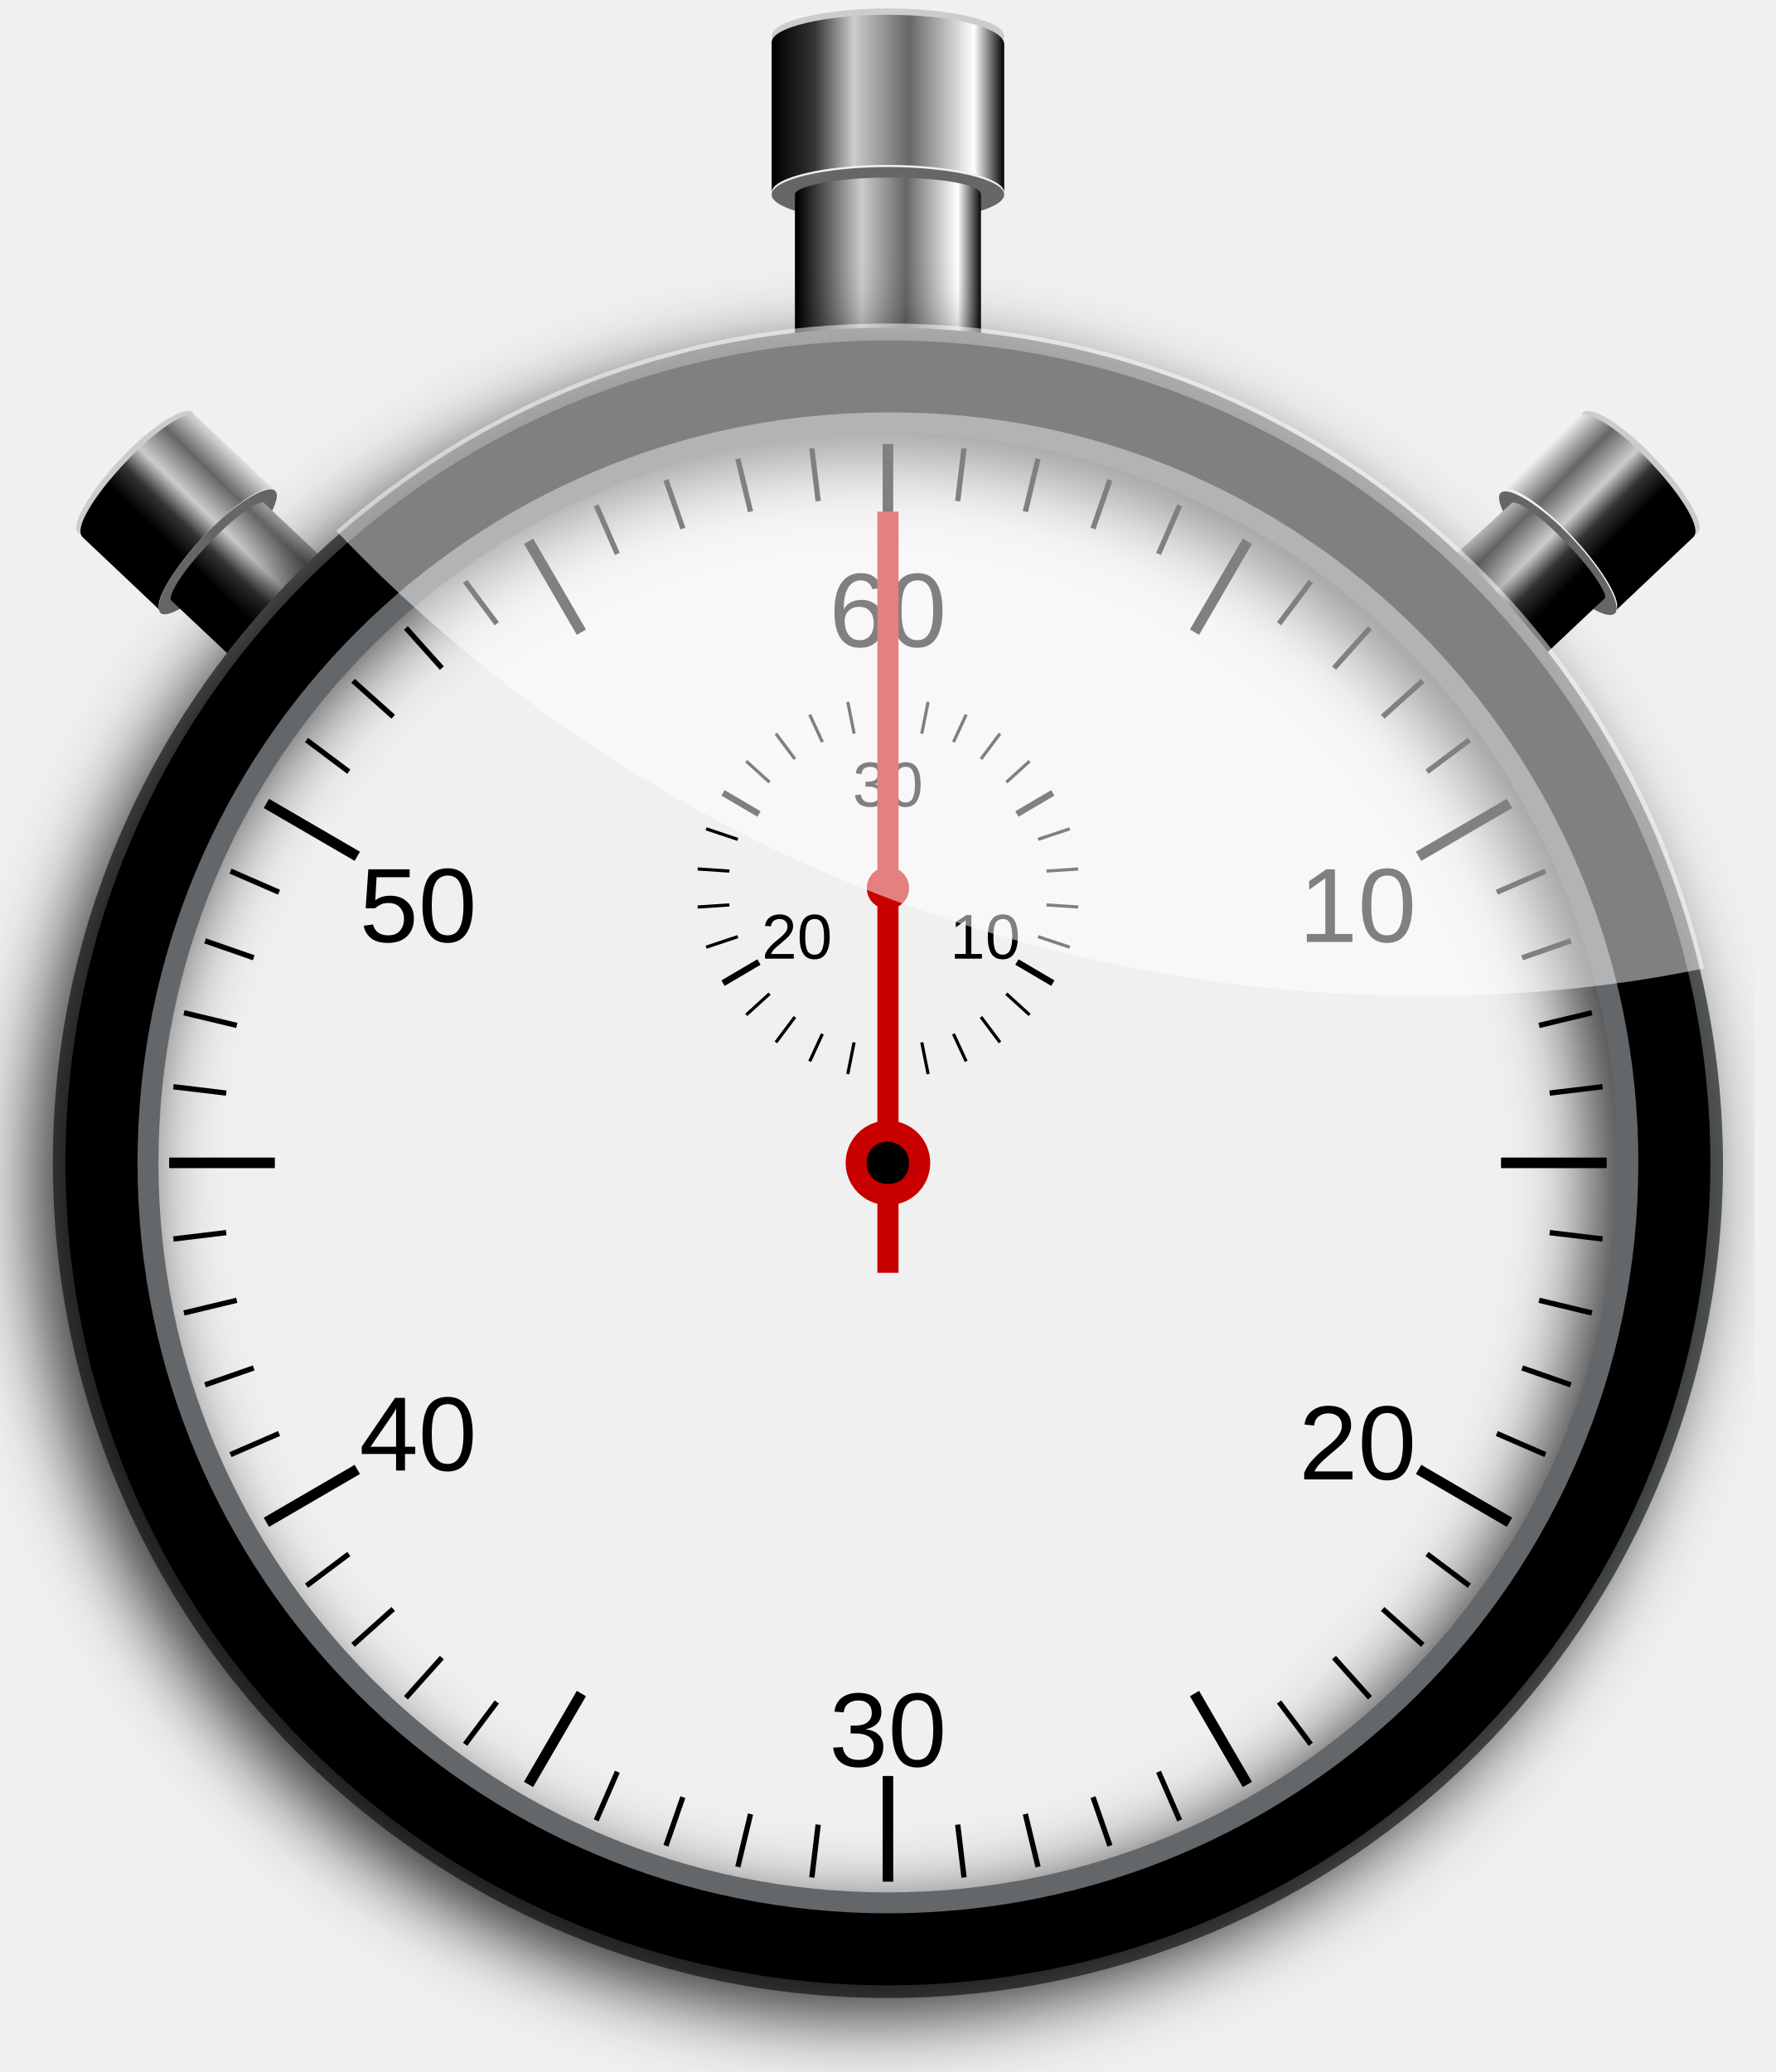
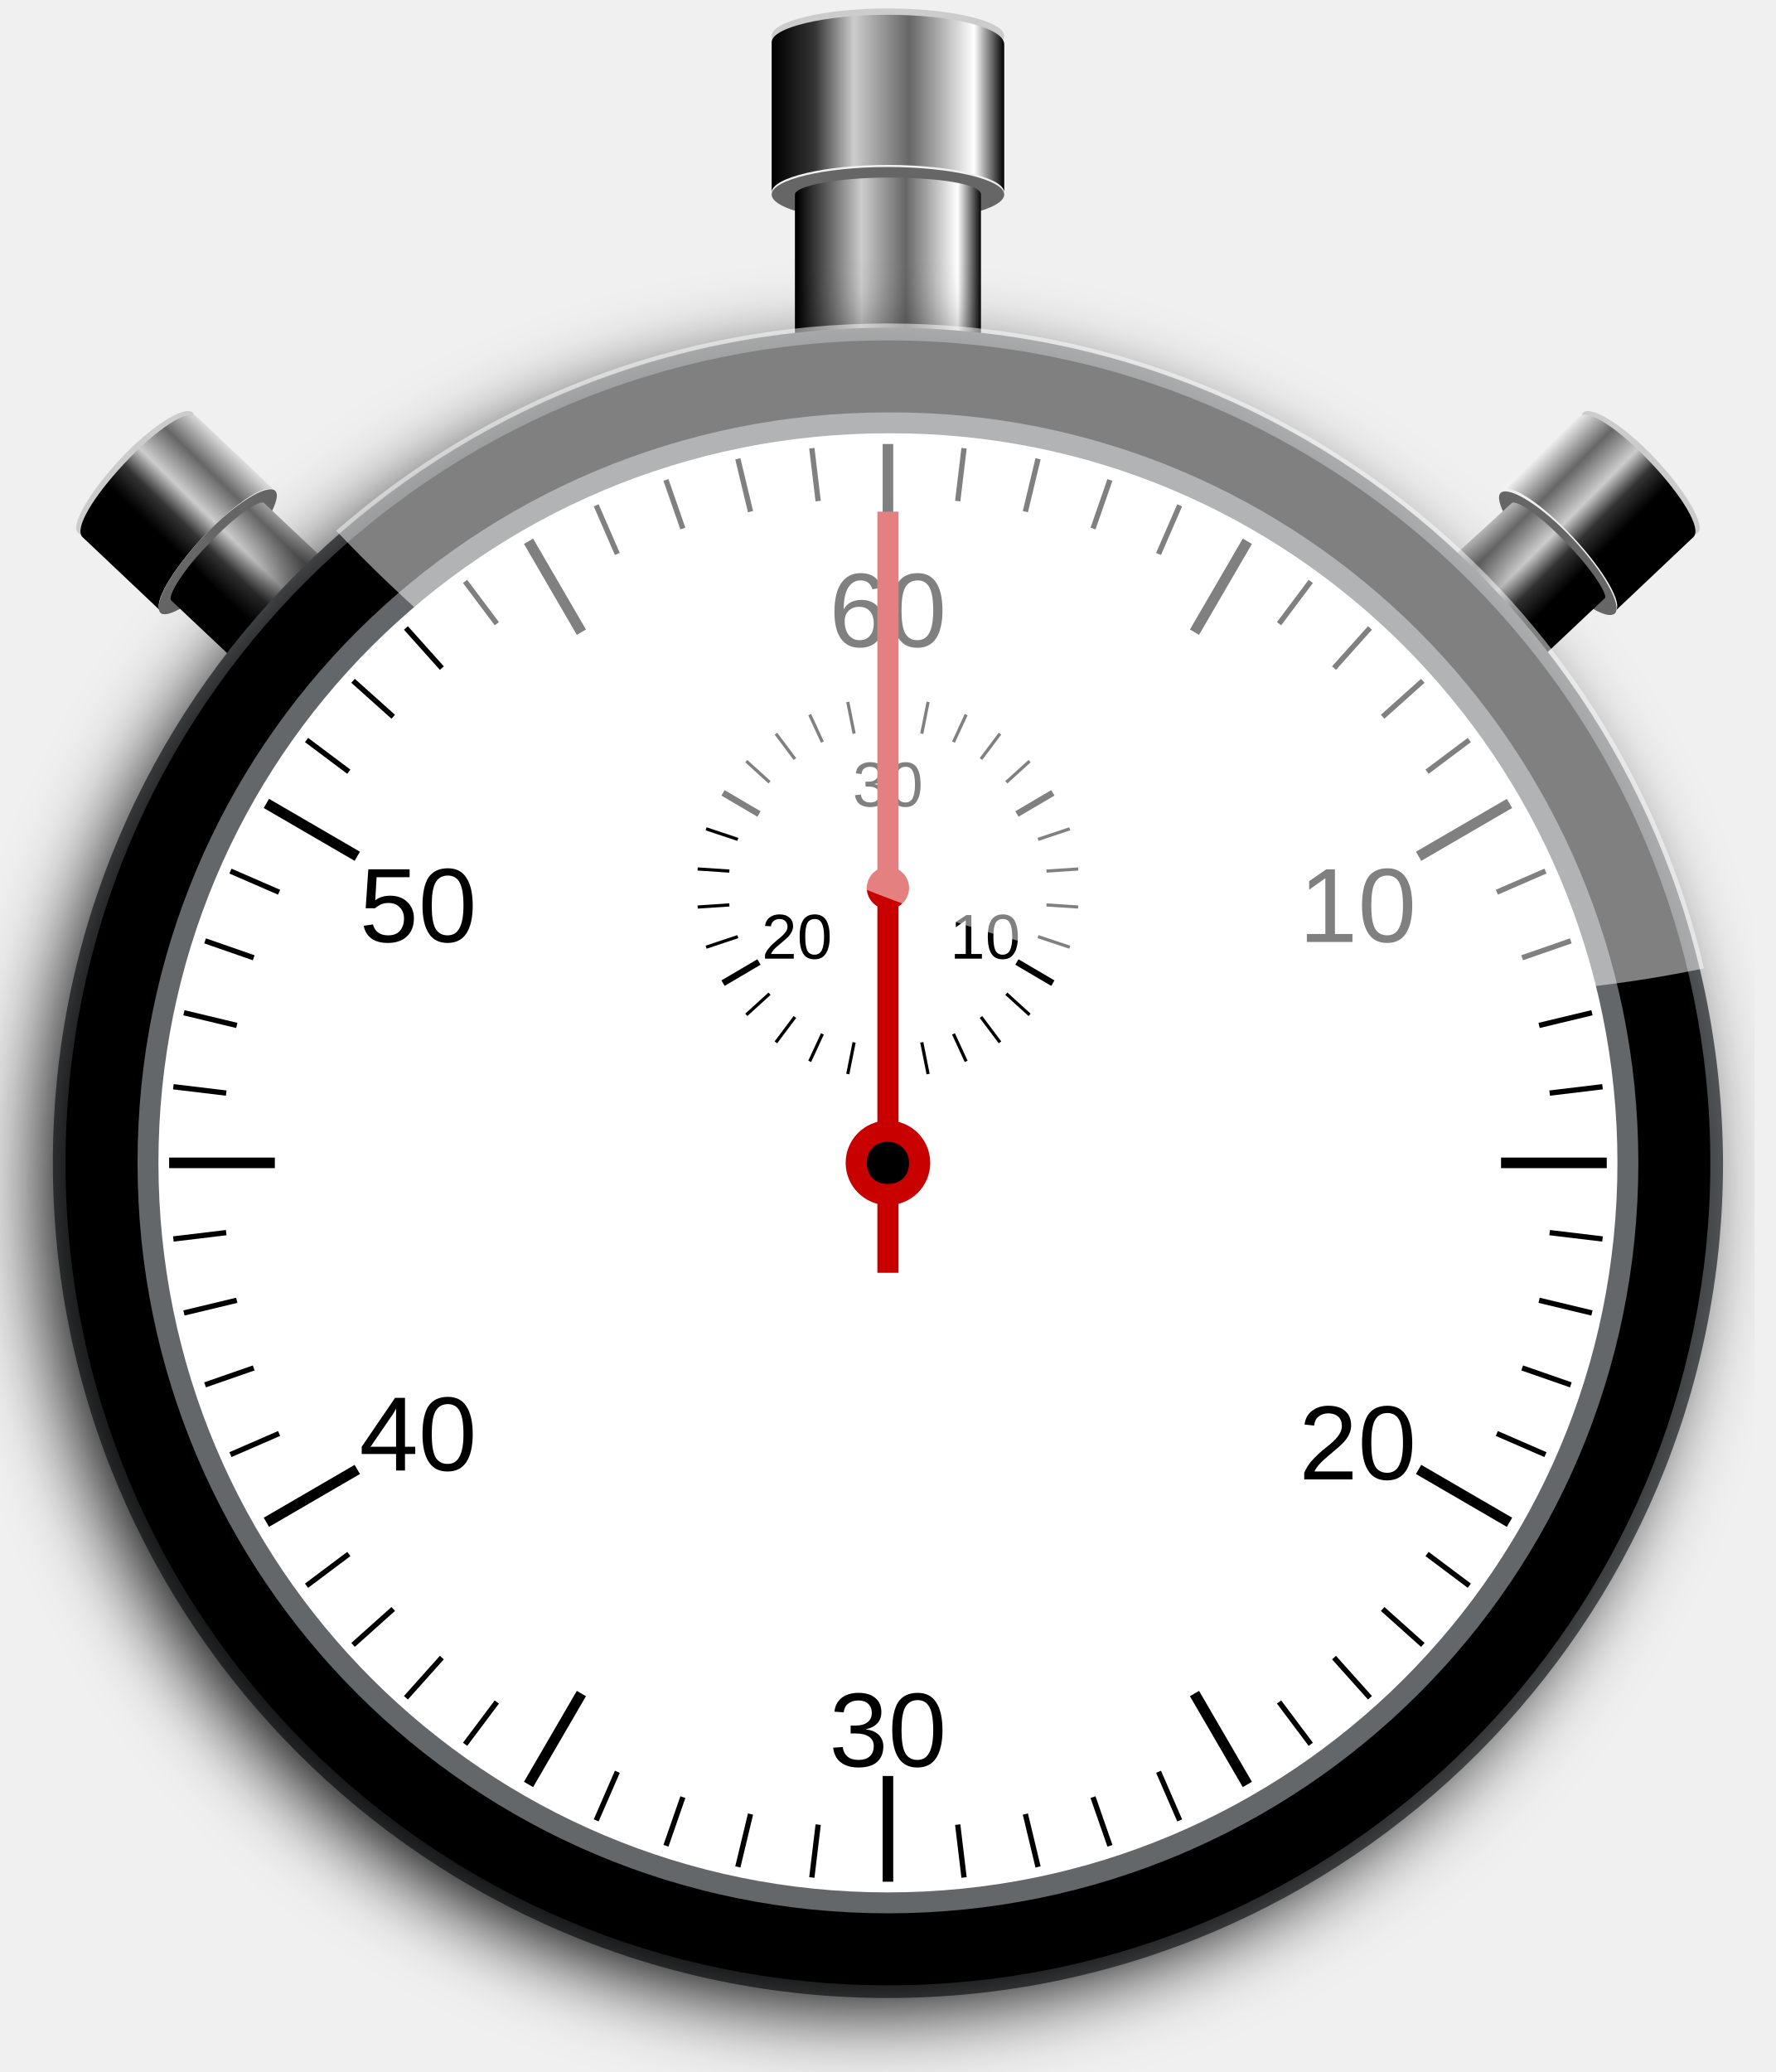
<svg xmlns="http://www.w3.org/2000/svg" version="1.1" id="Layer_1" x="0px" y="0px" viewBox="0 0 84 98" style="enable-background:new 0 0 84 98;" xml:space="preserve">
  <filter id="swshadow">
    <feDropShadow dx="-1" dy="1" stdDeviation="2" />
  </filter>
  <style type="text/css">
	.st0{fill:#CCCCCC;}
	.st1{fill:url(#path6078_1_);}
	.st2{fill:#666666;}
	.st3{fill:url(#path6076_1_);}
	.st4{fill:url(#path6034_1_);}
	.st5{opacity:0.3;fill:url(#path6932_1_);enable-background:new;}
	.st6{fill:url(#path6005_1_);}
	.st7{fill:url(#path6062_1_);}
	.st8{fill:url(#path6060_1_);}
	.st10{fill:none;stroke:#636769;}
- 	.st11{fill:none;stroke:#000000;stroke-width:4;filter:url(#swshadow);}
+ 	.st11{fill:#FFFFFF;stroke:#000000;stroke-width:4;filter:url(#swshadow);}
	.st12{fill:none;stroke:#636769;stroke-width:0.989;}
	.st13{fill:none;stroke:#000000;stroke-width:0.5;stroke-miterlimit:10;}
	.st14{fill:none;stroke:#000000;stroke-width:0.25;stroke-miterlimit:10;}
	.st15{font-family:'Arial';}
	.st16{font-size:5px;}
	.st17{fill:none;stroke:#000000;stroke-width:0.15;stroke-miterlimit:10;}
	.st18{fill:none;stroke:#000000;stroke-width:0.3;stroke-miterlimit:10;}
	.st19{font-size:3px;}
	.st20{fill:none;stroke:#C80000;stroke-width:0.5;}
	.st21{fill:#C80000;}
	.st22{fill:none;stroke:#C80000;transform-origin:42px 55px;animation:spin 60s infinite linear;}
	.st23{fill:#FFFFFF;fill-opacity:0.5;}
	@keyframes spin{0%{transform:rotate(0deg)}100%{transform:rotate(360deg)}}
</style>
  <path id="path6072" class="st0" d="M3.7,25.2c0.4,0.4,1.9-0.6,3.4-2.2s2.4-3.2,2-3.5s-1.9,0.6-3.4,2.2S3.3,24.9,3.7,25.2z" />
  <linearGradient id="path6078_1_" gradientUnits="userSpaceOnUse" x1="13.252" y1="-1420.251" x2="8.762" y2="-1424.861" gradientTransform="matrix(1 0 0 -1 -1.56 -1399.927)">
    <stop offset="0" style="stop-color:#000000" />
    <stop offset="0.12" style="stop-color:#FFFFFF" />
    <stop offset="0.41" style="stop-color:#666666" />
    <stop offset="0.65" style="stop-color:#CCCCCC" />
    <stop offset="0.82" style="stop-color:#333333" />
    <stop offset="1" style="stop-color:#000000" />
  </linearGradient>
  <path id="path6078" class="st1" d="M5.9,21.9c1.5-1.6,3-2.6,3.4-2.2l3.7,3.5c-0.4-0.4-1.9,0.6-3.4,2.2s-2.4,3.2-2,3.5l-3.7-3.5  C3.5,25,4.4,23.5,5.9,21.9z" />
  <path id="path6074" class="st2" d="M7.6,29c0.4,0.3,1.9-0.7,3.4-2.3s2.4-3.2,2-3.5s-1.9,0.6-3.4,2.2S7.2,28.6,7.6,29z" />
  <linearGradient id="path6076_1_" gradientUnits="userSpaceOnUse" x1="17.146" y1="-1424.044" x2="12.656" y2="-1428.654" gradientTransform="matrix(1 0 0 -1 -1.56 -1399.927)">
    <stop offset="0" style="stop-color:#000000" />
    <stop offset="0.12" style="stop-color:#FFFFFF" />
    <stop offset="0.41" style="stop-color:#666666" />
    <stop offset="0.65" style="stop-color:#CCCCCC" />
    <stop offset="0.82" style="stop-color:#333333" />
    <stop offset="1" style="stop-color:#000000" />
  </linearGradient>
  <path id="path6076" class="st3" d="M9.9,25.7c1.2-1.3,2.4-2.1,2.6-1.9l3.5,3.3c0.2,0.2-0.5,1.4-1.8,2.7s-2.4,2.1-2.6,1.9l-3.5-3.3  C7.9,28.2,8.7,26.9,9.9,25.7z" />
  <path id="path6044" class="st0" d="M47.5,1.7C47.5,2.4,45,3,42,3s-5.5-0.6-5.5-1.3S39,0.4,42,0.4S47.5,1,47.5,1.7z" />
  <linearGradient id="path6034_1_" gradientUnits="userSpaceOnUse" x1="-146.939" y1="2552.439" x2="-156.549" y2="2552.439" gradientTransform="matrix(1.14 0 0 0.88 215.0101 -2241.246)">
    <stop offset="0" style="stop-color:#000000" />
    <stop offset="0.13" style="stop-color:#FFFFFF" />
    <stop offset="0.41" style="stop-color:#666666" />
    <stop offset="0.65" style="stop-color:#CCCCCC" />
    <stop offset="0.82" style="stop-color:#333333" />
    <stop offset="1" style="stop-color:#000000" />
  </linearGradient>
  <path id="path6034" class="st4" d="M42,0.7c-3,0-5.5,0.6-5.5,1.3v7.1c0-0.7,2.5-1.3,5.5-1.3s5.5,0.6,5.5,1.3v-7  C47.5,1.3,45,0.7,42,0.7z" />
  <path id="path6032" class="st2" d="M47.5,9.2c0,0.7-2.5,1.3-5.5,1.3s-5.5-0.6-5.5-1.3S39,7.9,42,7.9S47.5,8.5,47.5,9.2z" />
  <linearGradient id="path6005_1_" gradientUnits="userSpaceOnUse" x1="-1.175" y1="2323.88" x2="-9.665" y2="2323.88" gradientTransform="matrix(1.03 0 0 0.97 47.645 -2241.664)">
    <stop offset="0" style="stop-color:#000000" />
    <stop offset="0.13" style="stop-color:#FFFFFF" />
    <stop offset="0.41" style="stop-color:#666666" />
    <stop offset="0.65" style="stop-color:#CCCCCC" />
    <stop offset="0.82" style="stop-color:#666666" />
    <stop offset="1" style="stop-color:#000000" />
  </linearGradient>
  <path id="path6005" class="st6" d="M42,8.4c-2.4,0-4.4,0.4-4.4,0.8v6.6c0,0.5,2,0.8,4.4,0.8s4.4-0.4,4.4-0.8V9.2  C46.4,8.7,44.4,8.4,42,8.4z" />
  <path id="path6056" class="st0" d="M80.3,25.2c-0.4,0.4-1.9-0.6-3.4-2.2s-2.4-3.2-2-3.5s1.9,0.6,3.4,2.2S80.7,24.9,80.3,25.2z" />
  <linearGradient id="path6062_1_" gradientUnits="userSpaceOnUse" x1="73.92" y1="-1420.462" x2="78.42" y2="-1424.932" gradientTransform="matrix(1 0 0 -1 -1.56 -1399.927)">
    <stop offset="0" style="stop-color:#000000" />
    <stop offset="0.13" style="stop-color:#FFFFFF" />
    <stop offset="0.41" style="stop-color:#666666" />
    <stop offset="0.65" style="stop-color:#CCCCCC" />
    <stop offset="0.82" style="stop-color:#333333" />
    <stop offset="1" style="stop-color:#000000" />
  </linearGradient>
  <path id="path6062" class="st7" d="M78.1,21.9c-1.5-1.6-3-2.6-3.4-2.2L71,23.2c0.4-0.4,1.9,0.6,3.4,2.2s2.4,3.2,2,3.5l3.7-3.5  C80.5,25,79.6,23.5,78.1,21.9z" />
  <path id="path6058" class="st2" d="M76.4,29c-0.4,0.4-1.9-0.6-3.4-2.2s-2.4-3.2-2-3.5s1.9,0.6,3.4,2.2S76.7,28.6,76.4,29z" />
  <linearGradient id="path6060_1_" gradientUnits="userSpaceOnUse" x1="70.138" y1="-1424.269" x2="74.638" y2="-1428.739" gradientTransform="matrix(1 0 0 -1 -1.56 -1399.927)">
    <stop offset="0" style="stop-color:#000000" />
    <stop offset="0.13" style="stop-color:#FFFFFF" />
    <stop offset="0.41" style="stop-color:#666666" />
    <stop offset="0.65" style="stop-color:#CCCCCC" />
    <stop offset="0.82" style="stop-color:#333333" />
    <stop offset="1" style="stop-color:#000000" />
  </linearGradient>
  <path id="path6060" class="st8" d="M74.1,25.7c-1.2-1.3-2.4-2.1-2.6-1.9L68,27c-0.2,0.2,0.5,1.4,1.8,2.7s2.4,2.1,2.6,1.9l3.5-3.3  C76.1,28.2,75.3,26.9,74.1,25.7z" />
  <path id="body-inner_1_" class="st10" d="M81,55c0,21.5-17.5,39-39,39S3,76.5,3,55s17.5-39,39-39S80.9,33.4,81,55L81,55z" />
  <path id="body-outer" class="st11" d="M78.9,55c0,20.4-16.5,36.9-36.9,36.9S5.1,75.4,5.1,55S21.6,18.1,42,18.1S78.9,34.6,78.9,55z" />
  <path id="body-inner" class="st12" d="M77,55c0,19.4-15.7,35-35,35S7,74.4,7,55s15.6-35,35-35C61.3,19.9,77,35.6,77,55  C77,54.9,77,55,77,55z" />
  <line class="st13" x1="71" y1="55" x2="76" y2="55" />
  <line class="st13" x1="8" y1="55" x2="13" y2="55" />
  <line class="st13" x1="67.1" y1="40.5" x2="71.4" y2="38" />
  <line class="st13" x1="12.6" y1="72" x2="16.9" y2="69.5" />
  <line class="st13" x1="56.5" y1="29.9" x2="59" y2="25.6" />
  <line class="st13" x1="25" y1="84.4" x2="27.5" y2="80.1" />
  <line class="st13" x1="42" y1="26" x2="42" y2="21" />
  <line class="st13" x1="42" y1="89" x2="42" y2="84" />
  <line class="st13" x1="27.5" y1="29.9" x2="25" y2="25.6" />
  <line class="st13" x1="59" y1="84.4" x2="56.5" y2="80.1" />
  <line class="st13" x1="16.9" y1="40.5" x2="12.6" y2="38" />
  <line class="st13" x1="71.4" y1="72" x2="67.1" y2="69.5" />
  <line class="st14" x1="73.3" y1="51.7" x2="75.8" y2="51.4" />
  <line class="st14" x1="8.2" y1="58.6" x2="10.7" y2="58.3" />
  <line class="st14" x1="72.8" y1="48.5" x2="75.3" y2="47.9" />
  <line class="st14" x1="8.7" y1="62.1" x2="11.2" y2="61.5" />
  <line class="st14" x1="72" y1="45.3" x2="74.3" y2="44.5" />
  <line class="st14" x1="9.7" y1="65.5" x2="12" y2="64.7" />
  <line class="st14" x1="70.8" y1="42.2" x2="73.1" y2="41.2" />
  <line class="st14" x1="10.9" y1="68.8" x2="13.2" y2="67.8" />
  <line class="st14" x1="67.5" y1="36.5" x2="69.5" y2="35" />
  <line class="st14" x1="14.5" y1="75" x2="16.5" y2="73.5" />
  <line class="st14" x1="65.4" y1="33.9" x2="67.3" y2="32.2" />
  <line class="st14" x1="16.7" y1="77.8" x2="18.6" y2="76.1" />
  <line class="st14" x1="63.1" y1="31.6" x2="64.8" y2="29.7" />
  <line class="st14" x1="19.2" y1="80.3" x2="20.9" y2="78.4" />
  <line class="st14" x1="60.5" y1="29.5" x2="62" y2="27.5" />
  <line class="st14" x1="22" y1="82.5" x2="23.5" y2="80.5" />
  <line class="st14" x1="54.8" y1="26.2" x2="55.8" y2="23.9" />
  <line class="st14" x1="28.2" y1="86.1" x2="29.2" y2="83.8" />
  <line class="st14" x1="51.7" y1="25" x2="52.5" y2="22.7" />
  <line class="st14" x1="31.5" y1="87.3" x2="32.3" y2="85" />
  <line class="st14" x1="48.5" y1="24.2" x2="49.1" y2="21.7" />
  <line class="st14" x1="34.9" y1="88.3" x2="35.5" y2="85.8" />
  <line class="st14" x1="45.3" y1="23.7" x2="45.6" y2="21.2" />
  <line class="st14" x1="38.4" y1="88.8" x2="38.7" y2="86.3" />
  <line class="st14" x1="38.7" y1="23.7" x2="38.4" y2="21.2" />
  <line class="st14" x1="45.6" y1="88.8" x2="45.3" y2="86.3" />
  <line class="st14" x1="35.5" y1="24.2" x2="34.9" y2="21.7" />
  <line class="st14" x1="49.1" y1="88.3" x2="48.5" y2="85.8" />
  <line class="st14" x1="32.3" y1="25" x2="31.5" y2="22.7" />
  <line class="st14" x1="52.5" y1="87.3" x2="51.7" y2="85" />
  <line class="st14" x1="29.2" y1="26.2" x2="28.2" y2="23.9" />
  <line class="st14" x1="55.8" y1="86.1" x2="54.8" y2="83.8" />
  <line class="st14" x1="23.5" y1="29.5" x2="22" y2="27.5" />
  <line class="st14" x1="62" y1="82.5" x2="60.5" y2="80.5" />
  <line class="st14" x1="20.9" y1="31.6" x2="19.2" y2="29.7" />
  <line class="st14" x1="64.8" y1="80.3" x2="63.1" y2="78.4" />
  <line class="st14" x1="18.6" y1="33.9" x2="16.7" y2="32.2" />
  <line class="st14" x1="67.3" y1="77.8" x2="65.4" y2="76.1" />
  <line class="st14" x1="16.5" y1="36.5" x2="14.5" y2="35" />
  <line class="st14" x1="69.5" y1="75" x2="67.5" y2="73.5" />
  <line class="st14" x1="13.2" y1="42.2" x2="10.9" y2="41.2" />
  <line class="st14" x1="73.1" y1="68.8" x2="70.8" y2="67.8" />
  <line class="st14" x1="12" y1="45.3" x2="9.7" y2="44.5" />
  <line class="st14" x1="74.3" y1="65.5" x2="72" y2="64.7" />
  <line class="st14" x1="11.2" y1="48.5" x2="8.7" y2="47.9" />
  <line class="st14" x1="75.3" y1="62.1" x2="72.8" y2="61.5" />
  <line class="st14" x1="10.7" y1="51.7" x2="8.2" y2="51.4" />
  <line class="st14" x1="75.8" y1="58.6" x2="73.3" y2="58.3" />
  <text transform="matrix(1 0 0 1 39.22 30.5918)" class="st15 st16">60</text>
  <text transform="matrix(1 0 0 1 17 44.5518)" class="st15 st16">50</text>
  <text transform="matrix(1 0 0 1 17 69.5518)" class="st15 st16">40</text>
  <text transform="matrix(1 0 0 1 39.22 83.5518)" class="st15 st16">30</text>
  <text transform="matrix(1 0 0 1 61.44 69.9718)" class="st15 st16">20</text>
  <text transform="matrix(1 0 0 1 61.44 44.5518)" class="st15 st16">10</text>
  <line class="st17" x1="43.6" y1="49.3" x2="43.9" y2="50.8" />
  <line class="st17" x1="40.1" y1="33.2" x2="40.4" y2="34.7" />
  <line class="st17" x1="45.1" y1="48.9" x2="45.7" y2="50.2" />
  <line class="st17" x1="38.3" y1="33.8" x2="38.9" y2="35.1" />
  <line class="st17" x1="46.4" y1="48.1" x2="47.3" y2="49.3" />
  <line class="st17" x1="36.7" y1="34.7" x2="37.6" y2="35.9" />
  <line class="st17" x1="47.6" y1="47" x2="48.7" y2="48" />
  <line class="st17" x1="35.3" y1="36" x2="36.4" y2="37" />
  <line class="st17" x1="49.1" y1="44.3" x2="50.6" y2="44.8" />
  <line class="st17" x1="33.4" y1="39.2" x2="34.9" y2="39.7" />
  <line class="st17" x1="49.5" y1="42.8" x2="51" y2="42.9" />
  <line class="st17" x1="33" y1="41.1" x2="34.5" y2="41.2" />
  <line class="st17" x1="49.5" y1="41.2" x2="51" y2="41.1" />
  <line class="st17" x1="33" y1="42.9" x2="34.5" y2="42.8" />
  <line class="st17" x1="49.1" y1="39.7" x2="50.6" y2="39.2" />
  <line class="st17" x1="33.4" y1="44.8" x2="34.9" y2="44.3" />
  <line class="st17" x1="47.6" y1="37" x2="48.7" y2="36" />
  <line class="st17" x1="35.3" y1="48" x2="36.4" y2="47" />
  <line class="st17" x1="46.4" y1="35.9" x2="47.3" y2="34.7" />
  <line class="st17" x1="36.7" y1="49.3" x2="37.6" y2="48.1" />
  <line class="st17" x1="45.1" y1="35.1" x2="45.7" y2="33.8" />
  <line class="st17" x1="38.3" y1="50.2" x2="38.9" y2="48.9" />
  <line class="st17" x1="43.6" y1="34.7" x2="43.9" y2="33.2" />
  <line class="st17" x1="40.1" y1="50.8" x2="40.4" y2="49.3" />
  <line class="st18" x1="48.1" y1="38.5" x2="49.8" y2="37.5" />
  <line class="st18" x1="34.2" y1="46.5" x2="35.9" y2="45.5" />
  <line class="st18" x1="42" y1="35" x2="42" y2="33" />
  <line class="st18" x1="42" y1="51" x2="42" y2="49" />
  <line class="st18" x1="35.9" y1="38.5" x2="34.2" y2="37.5" />
  <line class="st18" x1="49.8" y1="46.5" x2="48.1" y2="45.5" />
  <text transform="matrix(1 0 0 1 40.33 38.1418)" class="st15 st19">30</text>
  <text transform="matrix(1 0 0 1 36.03 45.3418)" class="st15 st19">20</text>
  <text transform="matrix(1 0 0 1 44.93 45.3418)" class="st15 st19">10</text>
  <line class="st20" x1="42" y1="34.1" x2="42" y2="44" />
  <circle class="st21" cx="42" cy="42" r="1" />
  <line id="arm" class="st22" x1="42" y1="24.2" x2="42" y2="60.2" />
  <circle id="center" class="st21" cx="42" cy="55" r="2" />
  <path id="center-dot" d="M43,55c0,0.6-0.4,1-1,1s-1-0.4-1-1s0.4-1,1-1C42.5,54,43,54.4,43,55L43,55z" />
  <path class="st23" d="M15.9,25.1c12.9,13.6,31.2,22,51.4,22c4.6,0,9-0.4,13.3-1.3C76.5,28.3,60.7,15.3,42,15.3C32,15.3,22.9,19,15.9,25.1z" />
</svg>
